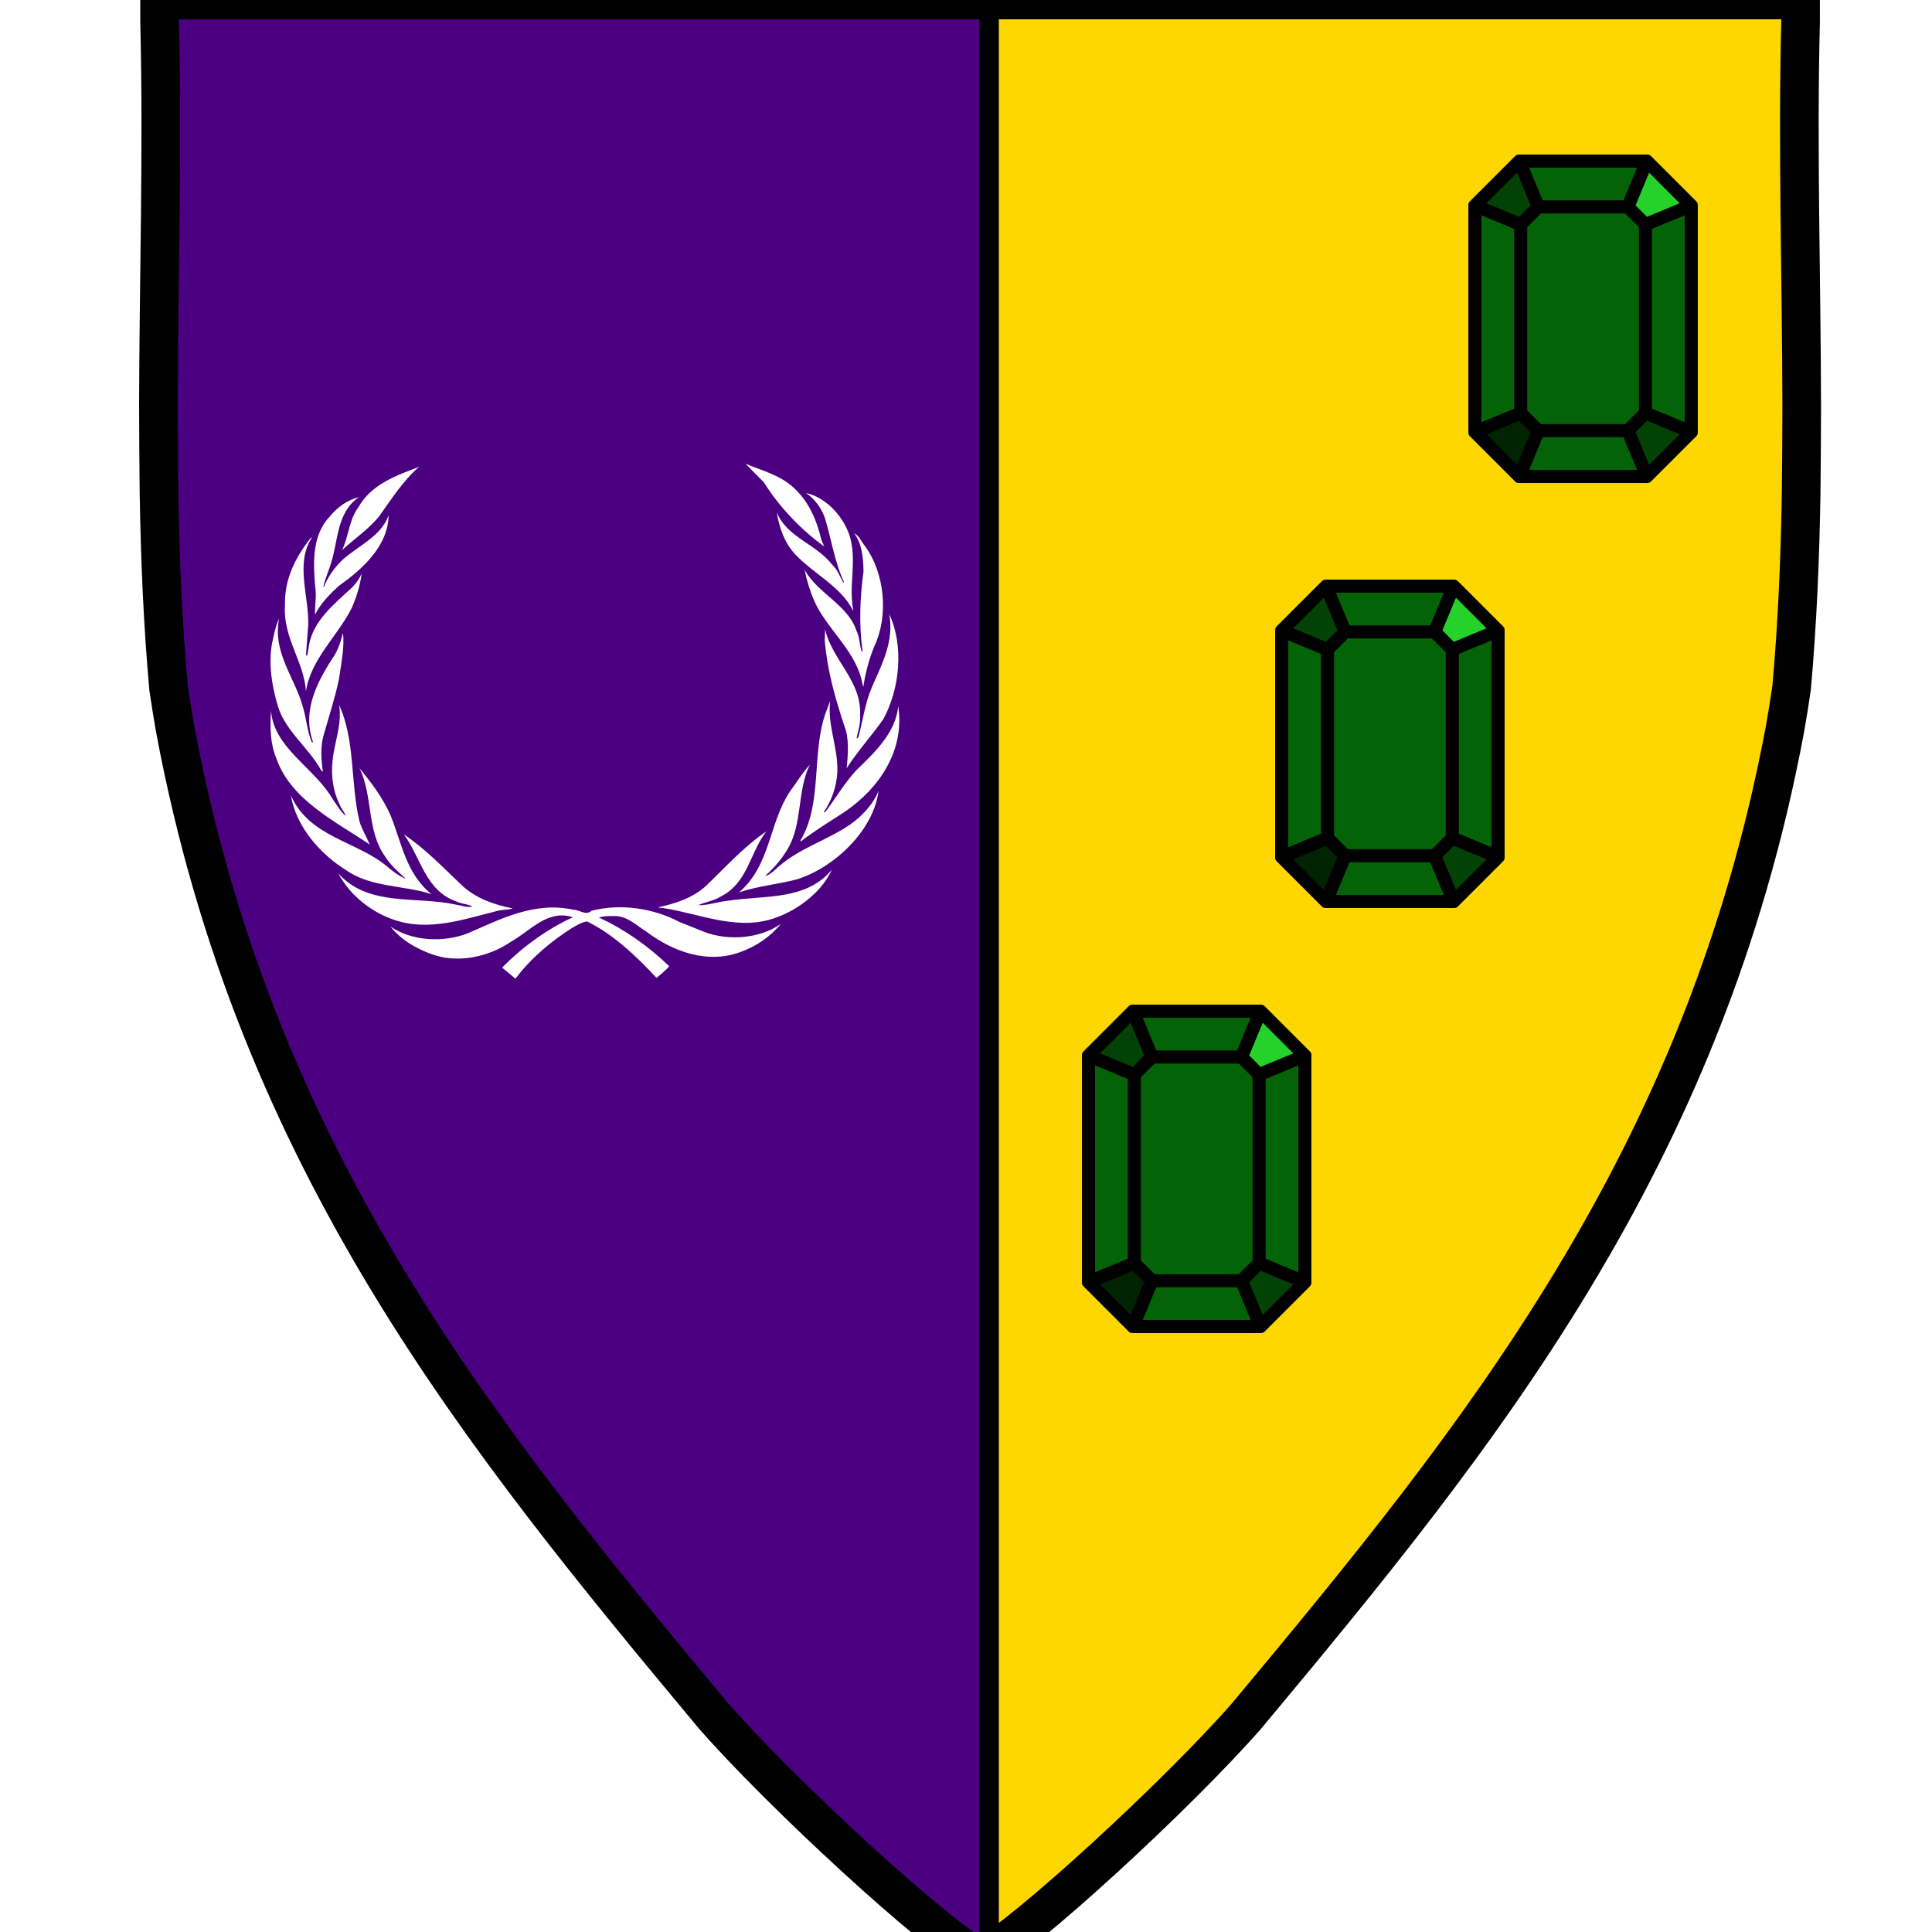
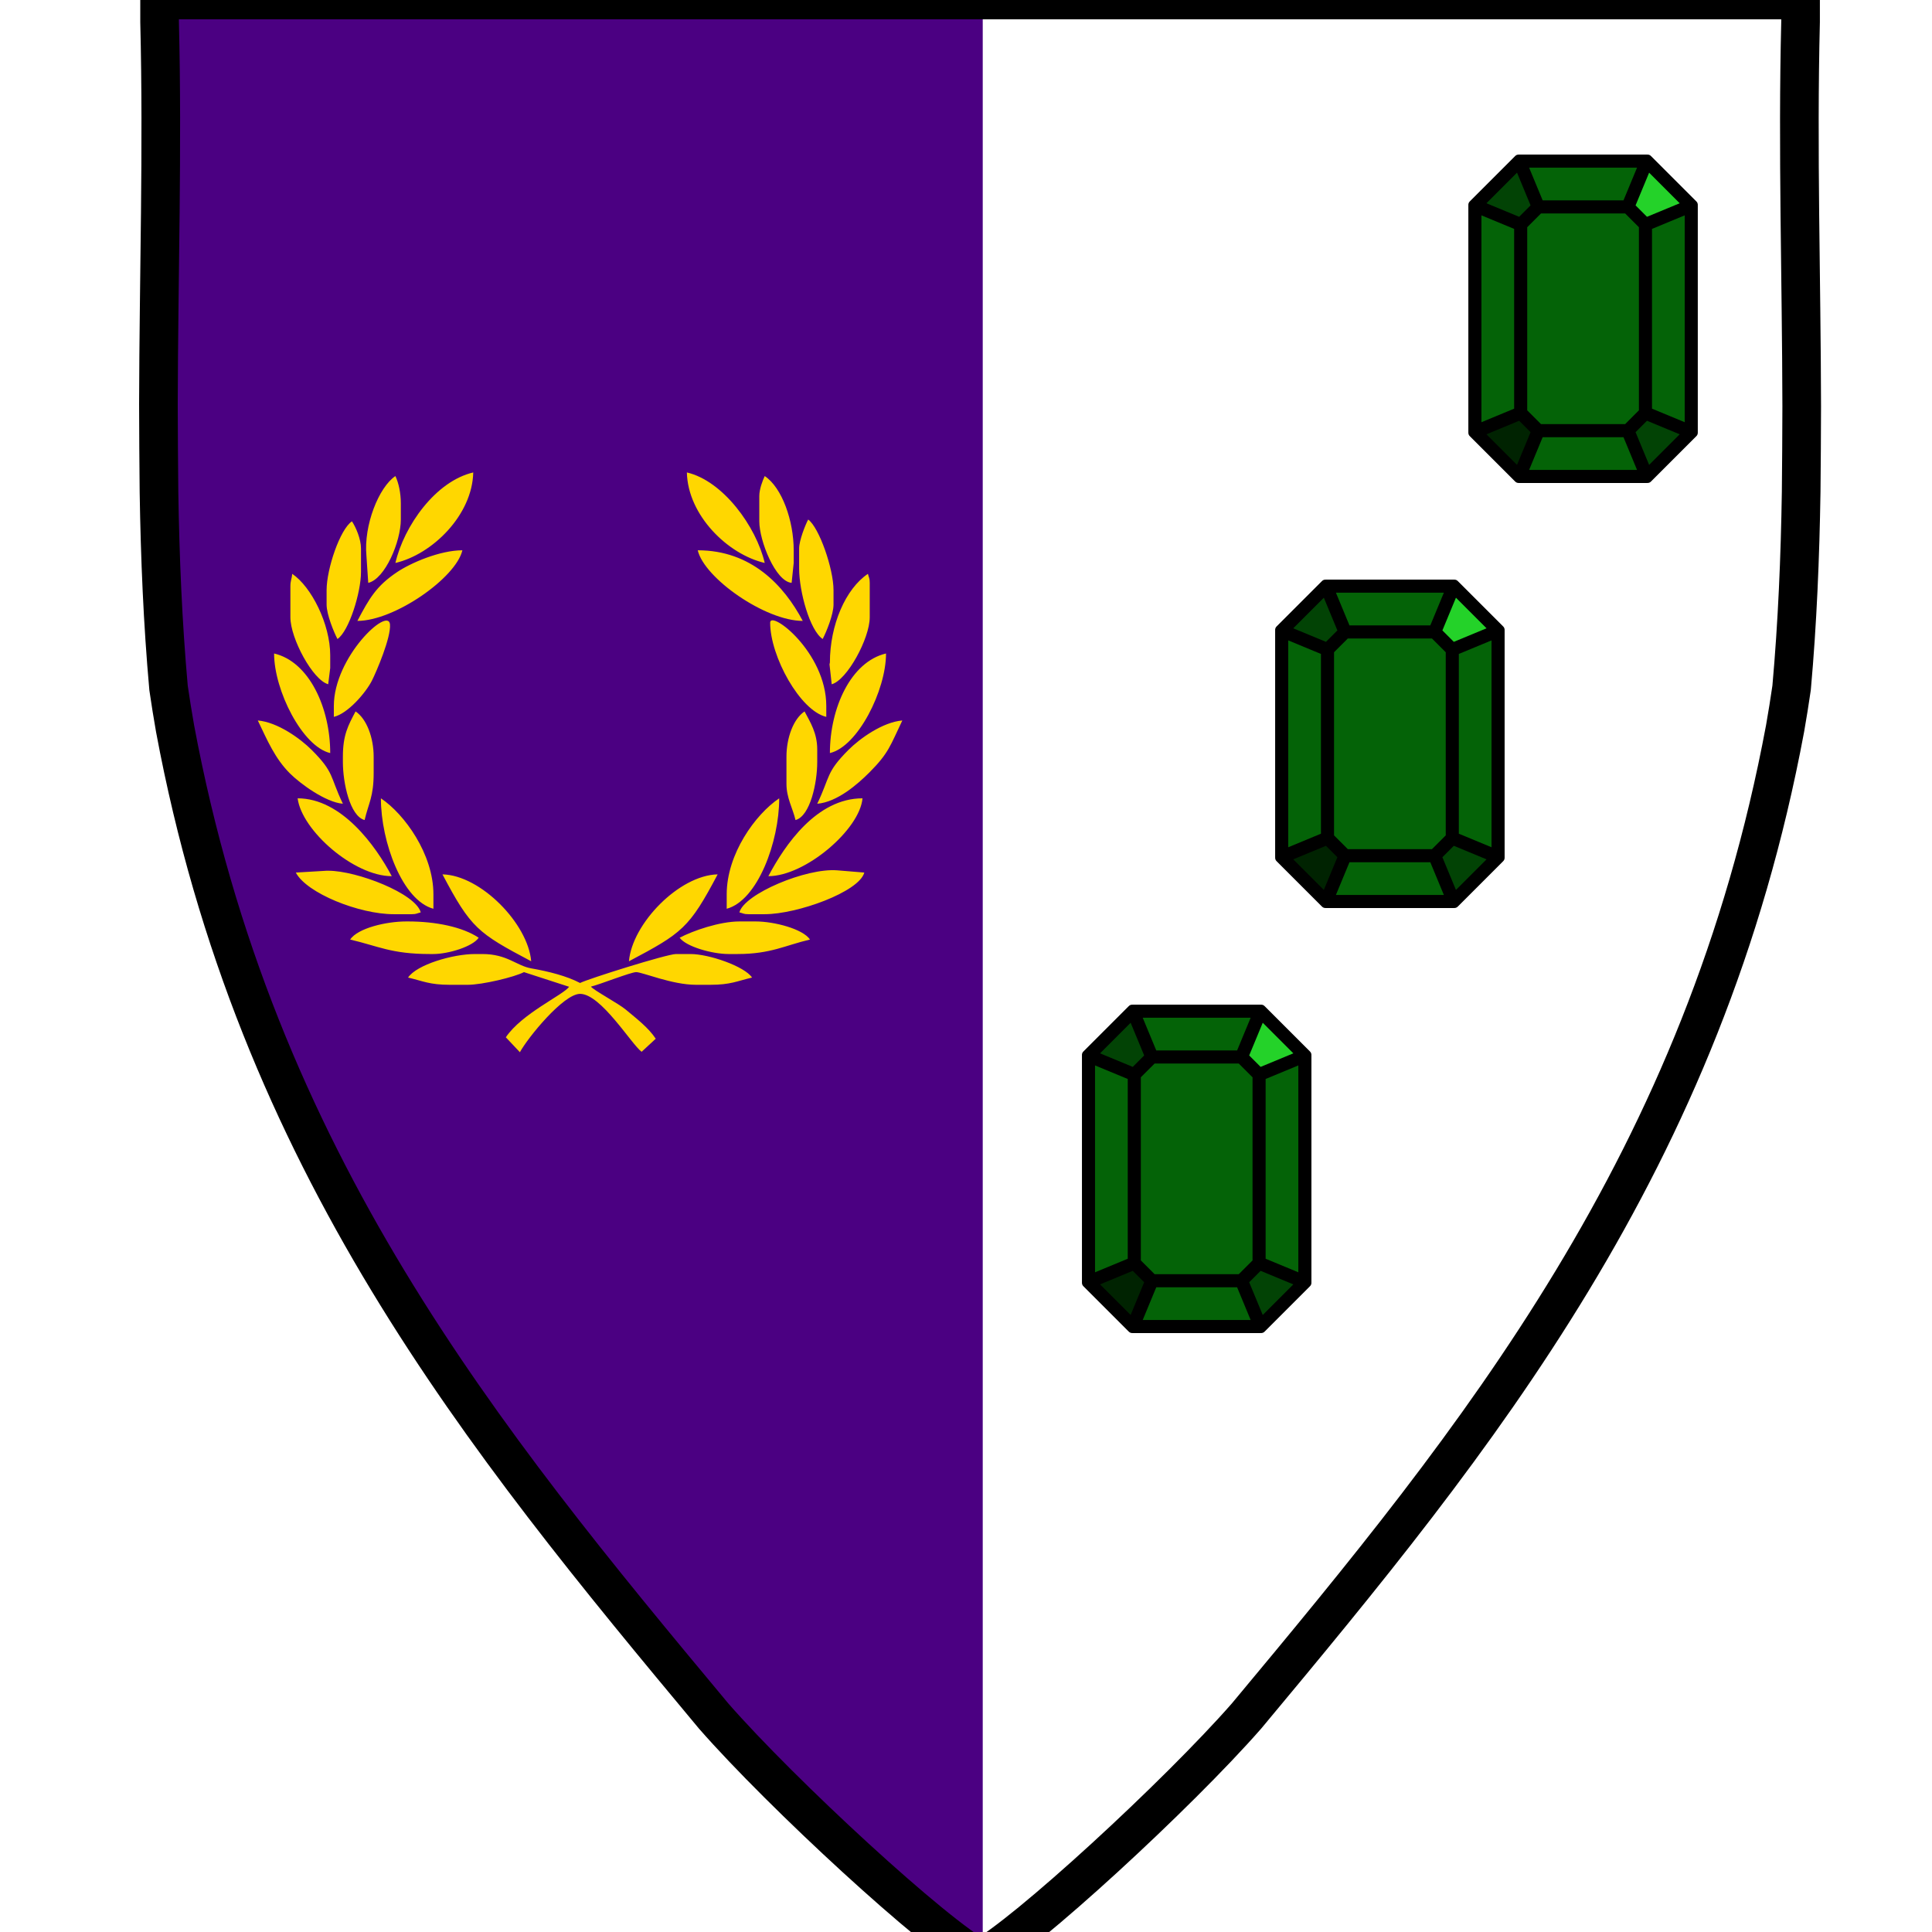
<svg xmlns="http://www.w3.org/2000/svg" xmlns:ns1="https://boxy-svg.com" xmlns:xlink="http://www.w3.org/1999/xlink" viewBox="0 0 500 500">
  <defs>
    <linearGradient id="color-0" ns1:pinned="true">
      <stop style="stop-color: rgb(0, 145, 255);" />
    </linearGradient>
    <symbol id="symbol-0" viewBox="0 0 69.869 100" ns1:pinned="true">
      <g transform="matrix(0.199182, 0, 0, 0.199182, -16.05179, -0.990457)" style="">
        <path d="M 360.53 7.929 C 358.56 5.696 356.531 4.806 353.572 4.998 L 158.541 5 C 155.567 4.813 153.505 5.619 151.55 7.848 L 83.545 75.853 C 81.312 77.823 80.422 79.852 80.614 82.811 L 80.616 429.075 C 80.429 432.048 81.236 434.11 83.465 436.068 L 151.47 504.07 C 153.44 506.303 155.469 507.193 158.428 507.001 L 353.459 506.999 C 356.433 507.186 358.495 506.38 360.45 504.151 L 428.455 436.146 C 430.688 434.176 431.578 432.147 431.386 429.188 L 431.384 82.924 C 431.571 79.951 430.764 77.888 428.536 75.932 L 360.53 7.929 Z" />
        <path d="M 361.384 118.602 L 411.384 97.888 L 411.384 414.111 L 361.384 393.398 L 361.384 118.602 Z" style="fill: rgb(4, 99, 7);" />
        <path d="M 353.728 411.874 L 403.728 432.588 L 356.971 479.344 L 336.258 429.344 L 353.728 411.874 Z" style="fill: rgb(2, 67, 5);" />
        <path d="M 317.781 437 L 338.495 487 L 173.505 487 L 194.219 437 L 317.781 437 Z" style="fill: rgb(4, 99, 7);" />
        <path d="M 175.742 429.344 L 155.028 479.344 L 108.271 432.588 L 158.272 411.874 L 175.742 429.344 Z" style="fill: rgb(0, 35, 1);" />
        <path d="M 150.616 393.397 L 100.616 414.111 L 100.616 97.889 L 150.616 118.602 L 150.616 393.397 Z" style="fill: rgb(4, 99, 7);" />
        <path d="M 158.272 100.126 L 108.272 79.412 L 155.029 32.656 L 175.742 82.656 L 158.272 100.126 Z" style="fill: rgb(2, 67, 5);" />
        <path d="M 194.219 75 L 173.505 25 L 338.495 25 L 317.781 75 L 194.219 75 Z" style="fill: rgb(4, 99, 7);" />
        <path d="M 341.384 116.063 L 341.384 395.937 L 320.321 417 L 191.679 417 L 170.616 395.937 L 170.616 116.063 L 191.679 95 L 320.321 95 L 341.384 116.063 Z" style="fill: rgb(4, 99, 7);" />
        <path d="M 336.258 82.656 L 356.972 32.656 L 403.729 79.412 L 353.728 100.126 L 336.258 82.656 Z" style="fill: rgb(36, 210, 41);" />
      </g>
    </symbol>
  </defs>
  <g>
-     <path d="M 253.642 507 C 242.029 500.859 202.344 464.28 184.687 444.104 C 124.845 372.32 66.223 300.617 45.31 188.558 C 44.696 185.067 44.134 181.562 43.621 178.046 C 42.112 161.211 41.417 144.335 41.147 127.434 C 41.066 119.818 41.018 112.203 41 104.586 C 41.074 71.612 42.12 38.589 41.302 5.675 L 41.302 0 L 256 0 L 256 505.592 C 255.122 506.163 254.332 506.635 253.642 507 Z" style="stroke: rgb(0, 0, 0); fill: rgb(75, 0, 130); stroke-width: 5px;" />
-     <path d="M 465.984 0 L 465.984 5.675 C 465.162 38.776 466.218 71.985 466.282 105.144 C 466.264 112.529 466.219 119.912 466.142 127.296 C 465.874 144.233 465.178 161.147 463.666 178.018 C 463.154 181.531 462.595 185.031 461.981 188.517 C 441.075 300.6 382.449 372.311 322.598 444.104 C 305.991 463.082 269.895 496.57 256 505.592 L 256 0 Z" style="stroke: rgb(0, 0, 0); fill: rgb(255, 215, 0); stroke-width: 5px;" />
+     <path d="M 465.975 0 L 465.975 5.675 C 465.129 38.776 466.216 71.985 466.282 105.144 C 466.263 112.529 466.217 119.912 466.138 127.296 C 465.862 144.233 465.146 161.147 463.59 178.018 C 463.063 181.531 462.488 185.031 461.856 188.517 C 440.342 300.6 380.01 372.311 318.418 444.104 C 301.328 463.082 264.181 496.57 249.882 505.592 L 249.882 0 Z" style="stroke-width: 5px; fill: rgb(255, 255, 255);" />
+     <path d="M 251.973 507 C 240.36 500.859 200.675 464.28 183.018 444.104 C 123.176 372.32 64.554 300.617 43.641 188.558 C 43.027 185.067 42.465 181.562 41.952 178.046 C 40.443 161.211 39.748 144.335 39.478 127.434 C 39.397 119.818 39.349 112.203 39.331 104.586 C 39.405 71.612 40.451 38.589 39.633 5.675 L 39.633 0 L 254.331 0 L 254.331 505.592 C 253.453 506.163 252.663 506.635 251.973 507 Z" style="fill: rgb(75, 0, 130); stroke-width: 5px;" />
    <path d="M 41.302 0 L 41.302 2.836 L 41.302 5.675 C 42.12 38.589 41.074 71.612 41 104.586 C 41.018 112.203 41.066 119.818 41.147 127.434 C 41.417 144.335 42.112 161.211 43.621 178.046 C 44.134 181.562 44.696 185.067 45.31 188.558 C 66.223 300.617 124.845 372.32 184.687 444.104 C 202.344 464.28 242.029 500.859 253.642 507 C 265.254 500.861 304.941 464.281 322.598 444.104 C 382.449 372.311 441.075 300.6 461.981 188.517 C 462.595 185.031 463.154 181.531 463.666 178.018 C 465.178 161.147 465.874 144.233 466.142 127.296 C 466.219 119.912 466.264 112.529 466.282 105.144 C 466.218 71.985 465.162 38.776 465.984 5.675 L 465.984 2.836 L 465.984 0 Z" style="stroke-width: 10px; stroke: rgb(0, 0, 0); fill: none;" />
  </g>
-   <use width="64" height="91.589" transform="matrix(0.928062, 0, 0, 0.928062, 330, 150)" xlink:href="#symbol-0" />
-   <use width="64" height="91.589" transform="matrix(0.928062, 0, 0, 0.928062, 280, 260)" xlink:href="#symbol-0" />
-   <use width="64" height="91.589" transform="matrix(0.92795, 0, 0, 0.928062, 380, 40)" xlink:href="#symbol-0" />
-   <path d="M 206.338 227.547 C 201.376 228.875 196.083 229.303 191.265 230.946 C 199.425 223.949 198.96 213.123 204.404 204.883 C 206.138 202.549 207.571 200.103 209.593 197.89 C 206.282 204.532 207.718 213.152 203.913 219.598 C 202.448 222.158 200.355 224.643 198.038 226.654 C 198.795 226.625 199.457 225.971 200.123 225.533 C 206.302 219.367 214.375 217.642 221.059 212.633 C 223.737 210.499 226.189 207.703 227.367 204.679 C 226.102 214.91 215.924 224.499 206.338 227.547 L 206.338 227.547 Z M 228.599 186.125 C 225.576 190.427 221.919 194.432 219.125 198.805 C 219.437 195.343 219.847 191.086 218.499 187.807 C 216.162 180.745 214.109 173.576 213.446 165.825 L 213.537 162.861 C 215.296 170.776 223.071 176.217 222.581 185.094 C 222.758 187.246 222.093 189.075 221.69 190.967 L 221.824 191.107 L 222.173 190.714 C 223.326 186.36 223.909 181.781 225.701 177.717 C 228.249 171.872 231.43 165.97 230.134 158.911 C 234.008 167.233 232.835 178.354 228.599 186.125 L 228.599 186.125 Z M 223.827 141.285 C 228.925 148.194 230.043 159.204 226.33 167.129 C 224.946 170.487 223.968 174.066 223.425 177.783 C 223.165 177.142 223.105 176.28 222.874 175.565 C 220.846 167.807 213.509 162.28 210.492 154.966 C 209.536 152.574 208.721 150.104 208.268 147.507 C 211.491 153.469 219.437 156.55 221.602 163.12 C 222.489 164.782 222.439 166.858 222.99 168.645 C 223.105 168.645 223.221 168.56 223.221 168.442 C 222.267 161.674 222.559 154.589 223.477 147.904 C 223.425 144.284 223.071 140.772 221.059 137.968 C 222.349 138.72 222.93 140.164 223.827 141.285 L 223.827 141.285 Z M 220.232 139.958 C 221.572 146.012 219.616 151.908 220.846 158.021 L 220.8 158.073 C 217.507 151.597 210.514 148.541 205.703 143.357 C 202.914 140.281 201.702 136.532 201.006 132.562 C 203.762 139.209 211.201 140.673 215.472 146.273 C 216.901 147.565 217.367 149.354 218.288 150.817 L 218.439 150.672 C 215.983 145.429 215.16 139.529 213.446 133.938 C 212.588 131.515 210.886 129.135 208.601 127.607 C 214.208 128.752 219.066 134.605 220.232 139.958 L 220.232 139.958 Z M 205.245 126.074 C 209.466 129.853 211.376 134.745 212.61 139.814 L 213.306 141.424 C 207.178 137.017 201.612 131.093 197.698 124.835 L 192.919 120 C 197.12 121.782 201.65 122.845 205.245 126.074 L 205.245 126.074 Z M 108.459 120.802 C 104.223 124.516 101.285 129.213 98.142 133.592 C 95.326 137.08 91.722 139.38 88.529 142.38 C 90.253 138.806 90.315 134.537 92.761 131.254 C 96.24 125.184 102.692 123.048 108.459 120.802 L 108.459 120.802 Z M 85.293 133.735 C 87.353 131.173 89.966 129.394 92.905 128.642 C 87.198 132.562 87.569 139.588 85.759 145.429 C 85.183 147.589 84.181 149.579 83.682 151.793 L 83.827 151.908 C 84.777 149.406 86.446 147.041 88.529 144.998 C 92.582 141.257 98.579 138.925 100.565 133.389 C 100.474 141.081 94.058 147.128 87.918 151.451 C 85.386 153.673 82.945 156.204 81.55 159.06 C 81.413 157.119 81.837 155.171 81.699 153.092 C 81.031 146.377 80.546 138.713 85.293 133.735 L 85.293 133.735 Z M 73.746 156.695 C 73.574 149.89 76.398 144.336 80.377 139.267 C 80.493 139.209 80.575 139.093 80.724 139.121 C 76.344 145.778 79.968 154.163 79.768 161.733 L 79.19 169.483 C 79.276 169.539 79.276 169.772 79.479 169.682 C 79.738 168.819 79.795 167.895 79.968 167.007 C 80.999 160.756 86.429 156.32 91.17 152 C 92.183 150.87 93.078 149.723 93.598 148.397 C 93.211 151.51 92.235 154.648 90.944 157.527 C 87.253 164.724 80.436 170.631 79.19 178.87 C 78.586 170.973 73.21 165.07 73.746 156.695 L 73.746 156.695 Z M 70.432 166.371 C 70.922 164.243 71.297 162.041 72.223 160.088 C 70.468 169.084 76.519 175.565 78.503 183.363 C 79.334 186.278 79.537 189.411 80.724 192.148 C 80.835 192.207 80.932 192.091 80.999 192.004 C 78.044 183.721 82.311 176.024 86.597 169.539 C 87.639 167.782 88.24 165.825 88.759 163.805 C 89.214 167.554 88.266 171.872 87.722 175.763 C 86.679 180.715 85.124 185.412 83.769 190.217 C 82.878 193.22 83.112 196.607 83.569 199.754 L 83.14 199.41 C 79.998 193.616 73.775 189.095 71.927 182.765 C 70.406 177.717 69.396 171.872 70.432 166.371 L 70.432 166.371 Z M 70.148 183.94 C 70.84 193.475 81.093 198.514 85.845 206.407 C 86.97 208.022 87.946 209.809 89.448 211.161 C 89.214 210.145 88.266 209.291 87.918 208.249 C 86.255 204.94 85.649 200.994 86.049 196.992 C 86.509 192.123 88.552 187.603 87.772 182.481 C 91.948 191.485 90.68 202.724 93.015 212.482 C 93.627 214.616 94.861 216.521 95.671 218.561 C 87.091 212.717 75.391 207.157 71.584 196.447 C 69.98 192.753 69.801 188.181 70.148 183.94 L 70.148 183.94 Z M 75.273 205.836 C 80.057 216.659 92.04 217.555 100.073 224.146 C 101.552 225.456 103.1 226.57 104.769 227.347 L 104.856 227.26 C 103.011 225.593 100.877 223.693 99.586 221.532 C 94.884 214.994 96.538 205.836 93.015 198.805 C 96.216 202.634 99.127 206.614 101.059 210.957 C 103.934 218.049 105.033 226.058 111.685 231.418 C 104.486 229.046 96.053 229.709 89.7 225.277 C 82.762 221.013 76.571 213.782 75.273 205.836 L 75.273 205.836 Z M 87.569 226.027 C 95.24 234.75 107.774 231.839 117.992 234.123 C 119.435 234.32 120.757 234.898 122.286 234.663 C 121.068 233.893 119.378 233.976 118.049 233.276 C 110.039 230.462 108.864 221.79 104.515 215.943 C 110.071 219.632 114.74 224.608 119.865 229.429 C 123.548 232.655 127.982 234.144 132.654 235.094 C 131.532 235.504 130.06 235.392 128.855 235.708 C 120.462 237.771 111.137 241.145 102.237 238.125 C 96.45 236.303 90.48 231.727 87.569 226.027 L 87.569 226.027 Z M 191.683 246.362 C 183.038 249.588 174.017 246.214 167.266 241.095 C 164.533 239.358 162.123 236.855 158.588 237.077 C 157.305 237.053 156.069 237.115 154.979 237.43 C 161.538 240.483 167.63 244.69 173.201 250.072 C 172.262 251.144 171.046 252.146 169.901 253.07 C 164.533 247.286 158.588 241.719 151.931 238.467 C 150.628 238.636 149.387 239.42 148.212 240.052 C 142.793 243.478 137.435 247.885 133.406 253.281 L 129.945 250.422 C 135.47 244.833 141.581 240.483 148.266 237.374 C 141.697 235.294 137.409 240.797 132.422 243.596 C 126.611 247.654 118.253 249.56 111.23 246.76 C 107.453 245.328 103.794 243.218 101.059 239.789 C 106.586 243.596 114.817 243.996 121.104 241.523 C 129.537 237.864 138.302 233.227 148.47 235.444 C 150.057 235.473 151.598 237.053 153.097 235.708 C 160.654 233.745 169.211 235.094 175.717 238.548 L 182.422 241.236 C 188.655 243.541 196.714 242.903 202.057 239.105 C 199.31 242.525 195.557 244.974 191.683 246.362 L 191.683 246.362 Z M 200.946 237.43 C 191.24 241.095 181.478 236.596 172.178 235.094 L 170.387 234.866 L 170.387 234.809 C 174.834 233.801 179.15 232.477 182.689 229.282 C 187.902 224.271 192.541 219.114 198.329 215.166 C 194.036 220.67 193.582 228.504 186.49 232.043 C 184.735 233.191 182.52 233.394 180.709 234.264 C 183.292 234.32 185.657 233.394 188.214 233.136 C 197.723 231.643 208.601 233.174 215.272 225.074 C 212.795 230.718 206.593 235.444 200.946 237.43 L 200.946 237.43 Z M 218.579 210.124 C 214.746 212.633 210.862 214.959 207.178 217.811 L 207.178 217.461 C 212.819 208.085 210.062 195.206 213.537 184.888 L 214.834 181.431 C 214.109 187.86 216.901 193.303 216.704 199.754 C 216.509 203.649 215.237 207.104 213.191 210.215 L 213.537 210.215 C 216.301 206.585 218.46 202.724 221.69 199.267 C 226.704 194.432 231.802 189.475 232.459 182.765 C 234.163 193.965 227.877 203.782 218.579 210.124 L 218.579 210.124 Z" style="fill: rgb(255, 255, 255);" />
+   <use width="64" height="91.589" transform="matrix(0.9280621, 0, 0, 0.9280621, 330, 150)" xlink:href="#symbol-0" />
+   <use width="64" height="91.589" transform="matrix(0.9280621, 0, 0, 0.9280621, 280, 260)" xlink:href="#symbol-0" />
+   <use width="64" height="91.589" transform="matrix(0.92795, 0, 0, 0.9280621, 380, 40)" xlink:href="#symbol-0" />
+   <path id="path4505" style="fill-opacity: 1; fill-rule: evenodd; stroke: none; stroke-width: 0.353; fill: rgb(255, 215, 0);" d="M 121.068 254.866 L 116.385 254.866 C 111.16 254.866 109.478 253.894 105.607 252.991 C 107.844 249.655 117.172 246.901 122.944 246.901 L 124.818 246.901 C 131.294 246.901 133.644 249.945 137.502 250.617 C 141.97 251.398 146.714 252.596 150.121 254.398 C 152.066 253.368 172.618 246.901 174.951 246.901 L 178.701 246.901 C 183.485 246.901 192.677 250.074 194.63 252.991 C 190.763 253.894 189.081 254.866 183.854 254.866 L 180.108 254.866 C 173.911 254.866 166.254 251.585 164.644 251.585 C 163.263 251.585 155.08 254.835 152.932 255.334 C 153.616 256.271 160.043 259.688 161.963 261.295 C 164.784 263.663 167.803 265.942 169.705 268.824 L 166.051 272.202 C 163.436 270.288 155.532 257.21 150.121 257.21 C 145.821 257.21 136.592 268.546 134.548 272.313 L 130.909 268.452 C 135.02 262.315 145.699 257.532 147.294 255.38 L 135.596 251.585 C 133.185 252.86 124.813 254.866 121.068 254.866 M 162.772 248.775 C 163.577 239.081 175.742 226.508 185.729 226.286 C 178.374 240.19 176.582 241.467 162.772 248.775 M 114.509 226.286 C 124.406 226.504 136.66 239.067 137.471 248.775 C 123.645 241.462 121.884 240.223 114.509 226.286 M 175.89 242.684 C 177.587 245.002 184.316 246.901 188.539 246.901 L 190.883 246.901 C 199.501 246.901 203.239 244.638 209.626 243.153 C 207.775 240.388 200.338 238.469 195.57 238.469 L 191.353 238.469 C 186.229 238.469 179.287 240.888 175.89 242.684 M 105.142 238.469 C 99.97 238.469 92.598 240.19 90.614 243.153 C 97.828 244.832 101.294 246.901 111.229 246.901 L 112.168 246.901 C 116.021 246.901 122.34 244.984 123.882 242.684 C 119.672 239.867 112.705 238.469 105.607 238.469 Z M 197.912 236.594 L 193.695 236.594 C 192.43 236.594 192.401 236.37 191.353 236.125 C 192.633 231.324 208.66 224.599 216.663 225.239 L 223.681 225.818 C 222.341 230.839 206.279 236.594 197.912 236.594 M 101.858 236.594 C 93.004 236.594 79.381 231.187 76.557 225.818 L 84.524 225.347 L 84.991 225.347 C 92.371 225.347 107.58 231.219 108.887 236.125 C 107.837 236.37 107.812 236.594 106.544 236.594 Z M 98.578 206.605 C 104.7 210.703 112.168 221.063 112.168 231.438 L 112.168 235.186 C 104.162 233.05 98.578 217.898 98.578 206.605 M 101.39 226.755 C 97.248 218.922 88.416 206.605 77.027 206.605 C 78.098 214.949 91.608 226.755 101.39 226.755 M 198.848 226.755 C 208.427 226.755 222.544 214.64 223.215 206.605 C 211.348 206.605 203.134 218.654 198.848 226.755 M 188.071 235.186 C 196.081 233.05 201.66 217.853 201.66 206.605 C 195.501 210.73 188.071 221.017 188.071 231.438 Z M 205.879 212.23 C 209.691 211.21 211.499 202.575 211.499 197.234 L 211.499 193.953 C 211.499 189.719 209.703 186.918 208.219 184.114 C 205.318 186.06 203.535 190.967 203.535 195.83 L 203.535 202.859 C 203.535 206.509 205.162 209.157 205.879 212.23 M 88.739 197.234 L 88.739 195.83 C 88.739 190.212 90.092 187.76 92.022 184.114 C 94.922 186.06 96.705 190.967 96.705 195.83 L 96.705 200.047 C 96.705 206.235 95.393 207.806 94.361 212.23 C 90.549 211.21 88.739 202.575 88.739 197.234 M 66.72 186.458 C 71.817 186.884 77.711 191.126 80.656 194.074 C 86.608 200.02 85.299 200.839 88.739 208.009 C 84.263 207.639 77.683 202.808 75.033 200.162 C 71.153 196.283 69.209 191.645 66.72 186.458 M 211.499 208.009 C 214.917 200.888 213.697 199.968 219.58 194.074 C 222.521 191.126 228.429 186.882 233.521 186.458 C 230.395 192.977 230.029 194.872 224.974 199.931 C 221.955 202.946 216.698 207.58 211.499 208.009 M 85.46 194.892 C 85.46 183.239 80.036 171.243 70.935 169.121 C 70.935 178.658 78.246 193.211 85.46 194.892 M 86.398 182.712 L 86.398 185.524 C 90.035 184.675 94.676 179.255 96.246 176.158 C 97.431 173.814 101.218 164.956 100.928 161.588 C 100.524 156.879 86.398 170.016 86.398 182.712 M 199.317 161.158 C 199.317 157.764 213.842 168.745 213.842 182.712 L 213.842 185.524 C 207.049 183.938 199.317 169.85 199.317 161.158 M 75.153 151.787 C 75.153 150.171 75.499 149.97 75.62 148.507 C 80.552 151.807 85.46 161.477 85.46 169.591 L 85.46 172.872 L 84.936 177.08 C 80.96 176.011 75.153 165.236 75.153 159.752 Z M 214.778 194.892 C 221.985 193.214 229.303 178.676 229.303 169.121 C 220.204 171.243 214.778 183.239 214.778 194.892 M 214.778 171.465 C 214.778 161.729 218.837 152.377 224.618 148.507 C 224.864 149.555 225.087 149.585 225.087 150.849 L 225.087 159.752 C 225.087 165.221 219.215 176.028 215.247 177.087 L 214.676 171.948 Z M 84.524 152.723 L 84.524 156.471 C 84.524 159.042 86.404 163.61 87.335 165.375 C 90.314 163.376 93.426 153.337 93.426 148.04 L 93.426 141.947 C 93.426 139.504 92.092 136.424 91.083 134.919 C 87.982 136.993 84.524 147.256 84.524 152.723 M 207.752 160.689 C 198.057 160.689 182.254 149.618 180.575 142.413 C 194.395 142.413 202.867 151.453 207.752 160.689 M 206.815 141.947 L 206.815 147.101 C 206.815 153.104 209.582 163.147 212.906 165.375 C 213.838 163.61 215.715 159.042 215.715 156.471 L 215.715 152.723 C 215.715 147.218 212.017 136.546 209.158 134.451 C 208.4 135.878 206.815 139.857 206.815 141.947 M 92.491 160.689 C 95.575 154.859 97.368 151.666 102.797 148.038 C 106.316 145.681 113.848 142.413 119.666 142.413 C 117.997 149.57 102.086 160.689 92.491 160.689 M 102.328 145.693 C 104.565 136.098 112.715 124.543 122.475 122.268 C 122.231 133.31 111.886 143.471 102.328 145.693 M 196.506 128.361 C 196.506 126.622 197.342 124.39 197.912 123.205 C 202.421 126.224 205.41 134.824 205.41 142.413 L 205.41 145.693 L 204.873 150.841 C 200.71 150.498 196.506 139.982 196.506 134.919 Z M 197.912 145.693 C 195.729 136.327 187.153 124.454 177.764 122.268 C 178.012 133.35 188.325 143.463 197.912 145.693 M 94.832 143.819 L 95.3 150.849 C 99.678 149.829 103.734 140.126 103.734 134.451 L 103.734 130.231 C 103.734 127.611 103.166 124.952 102.328 123.205 C 98.039 126.077 94.094 135.952 94.832 143.819" />
</svg>
